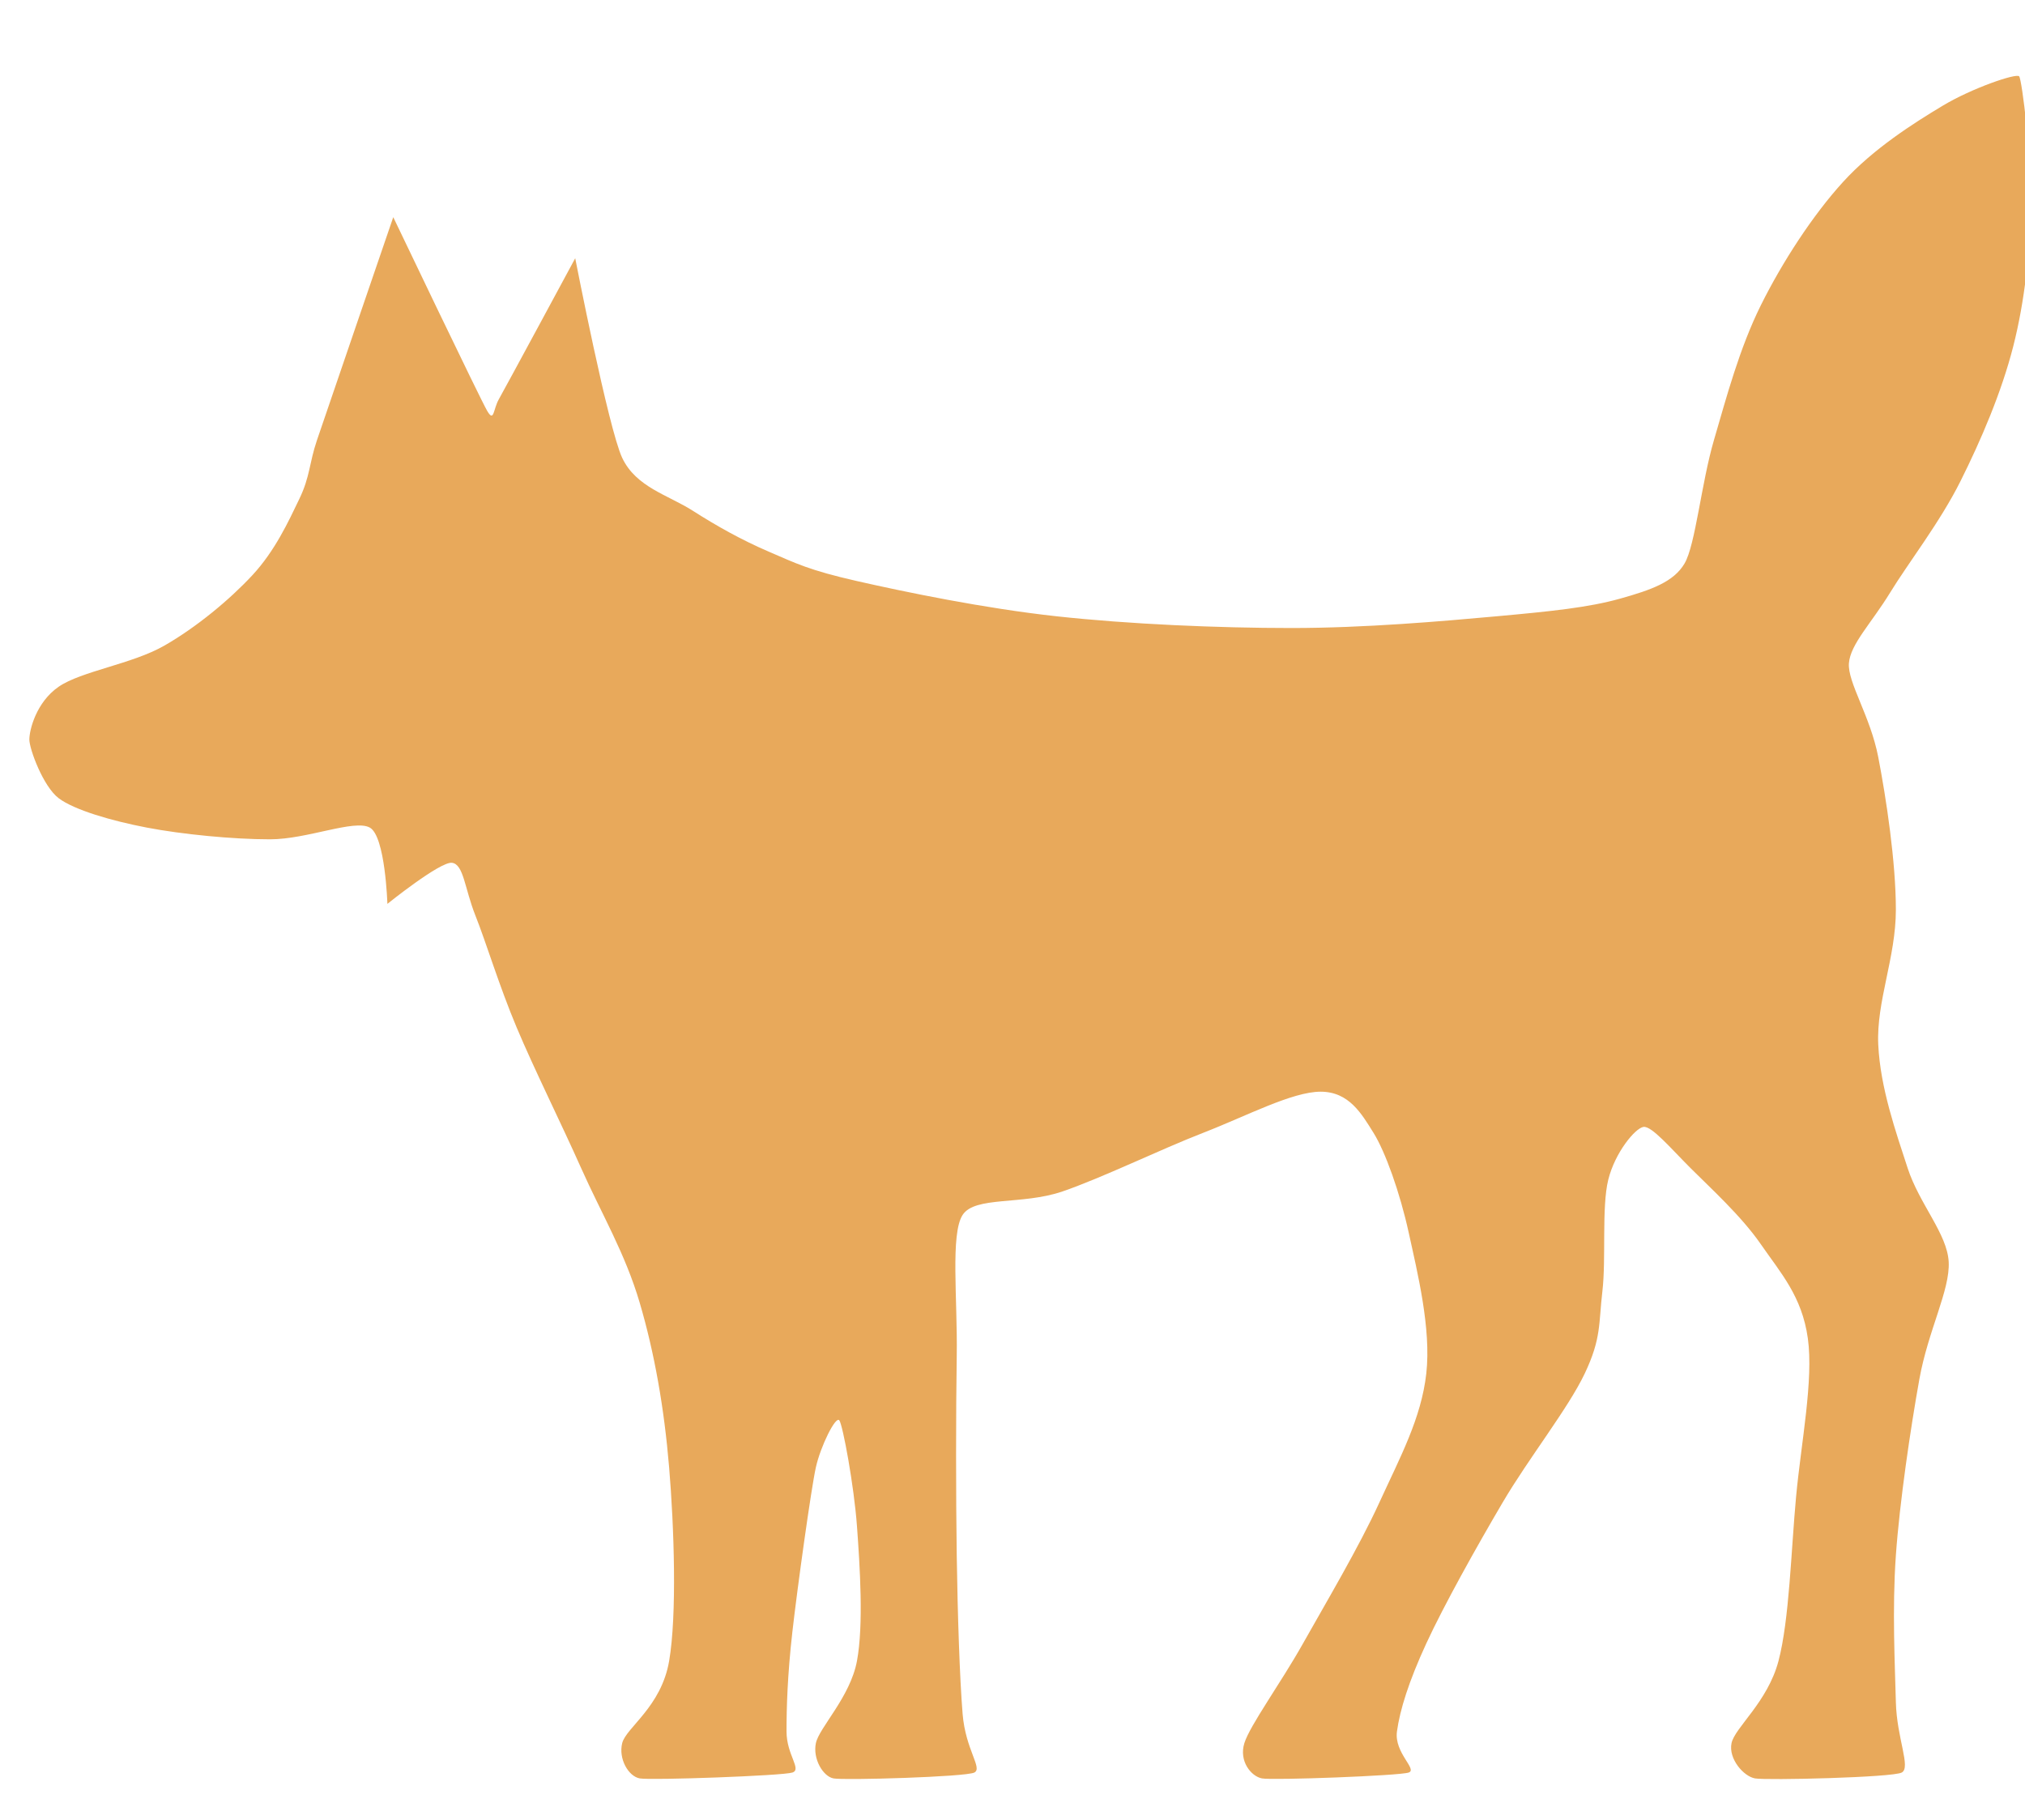
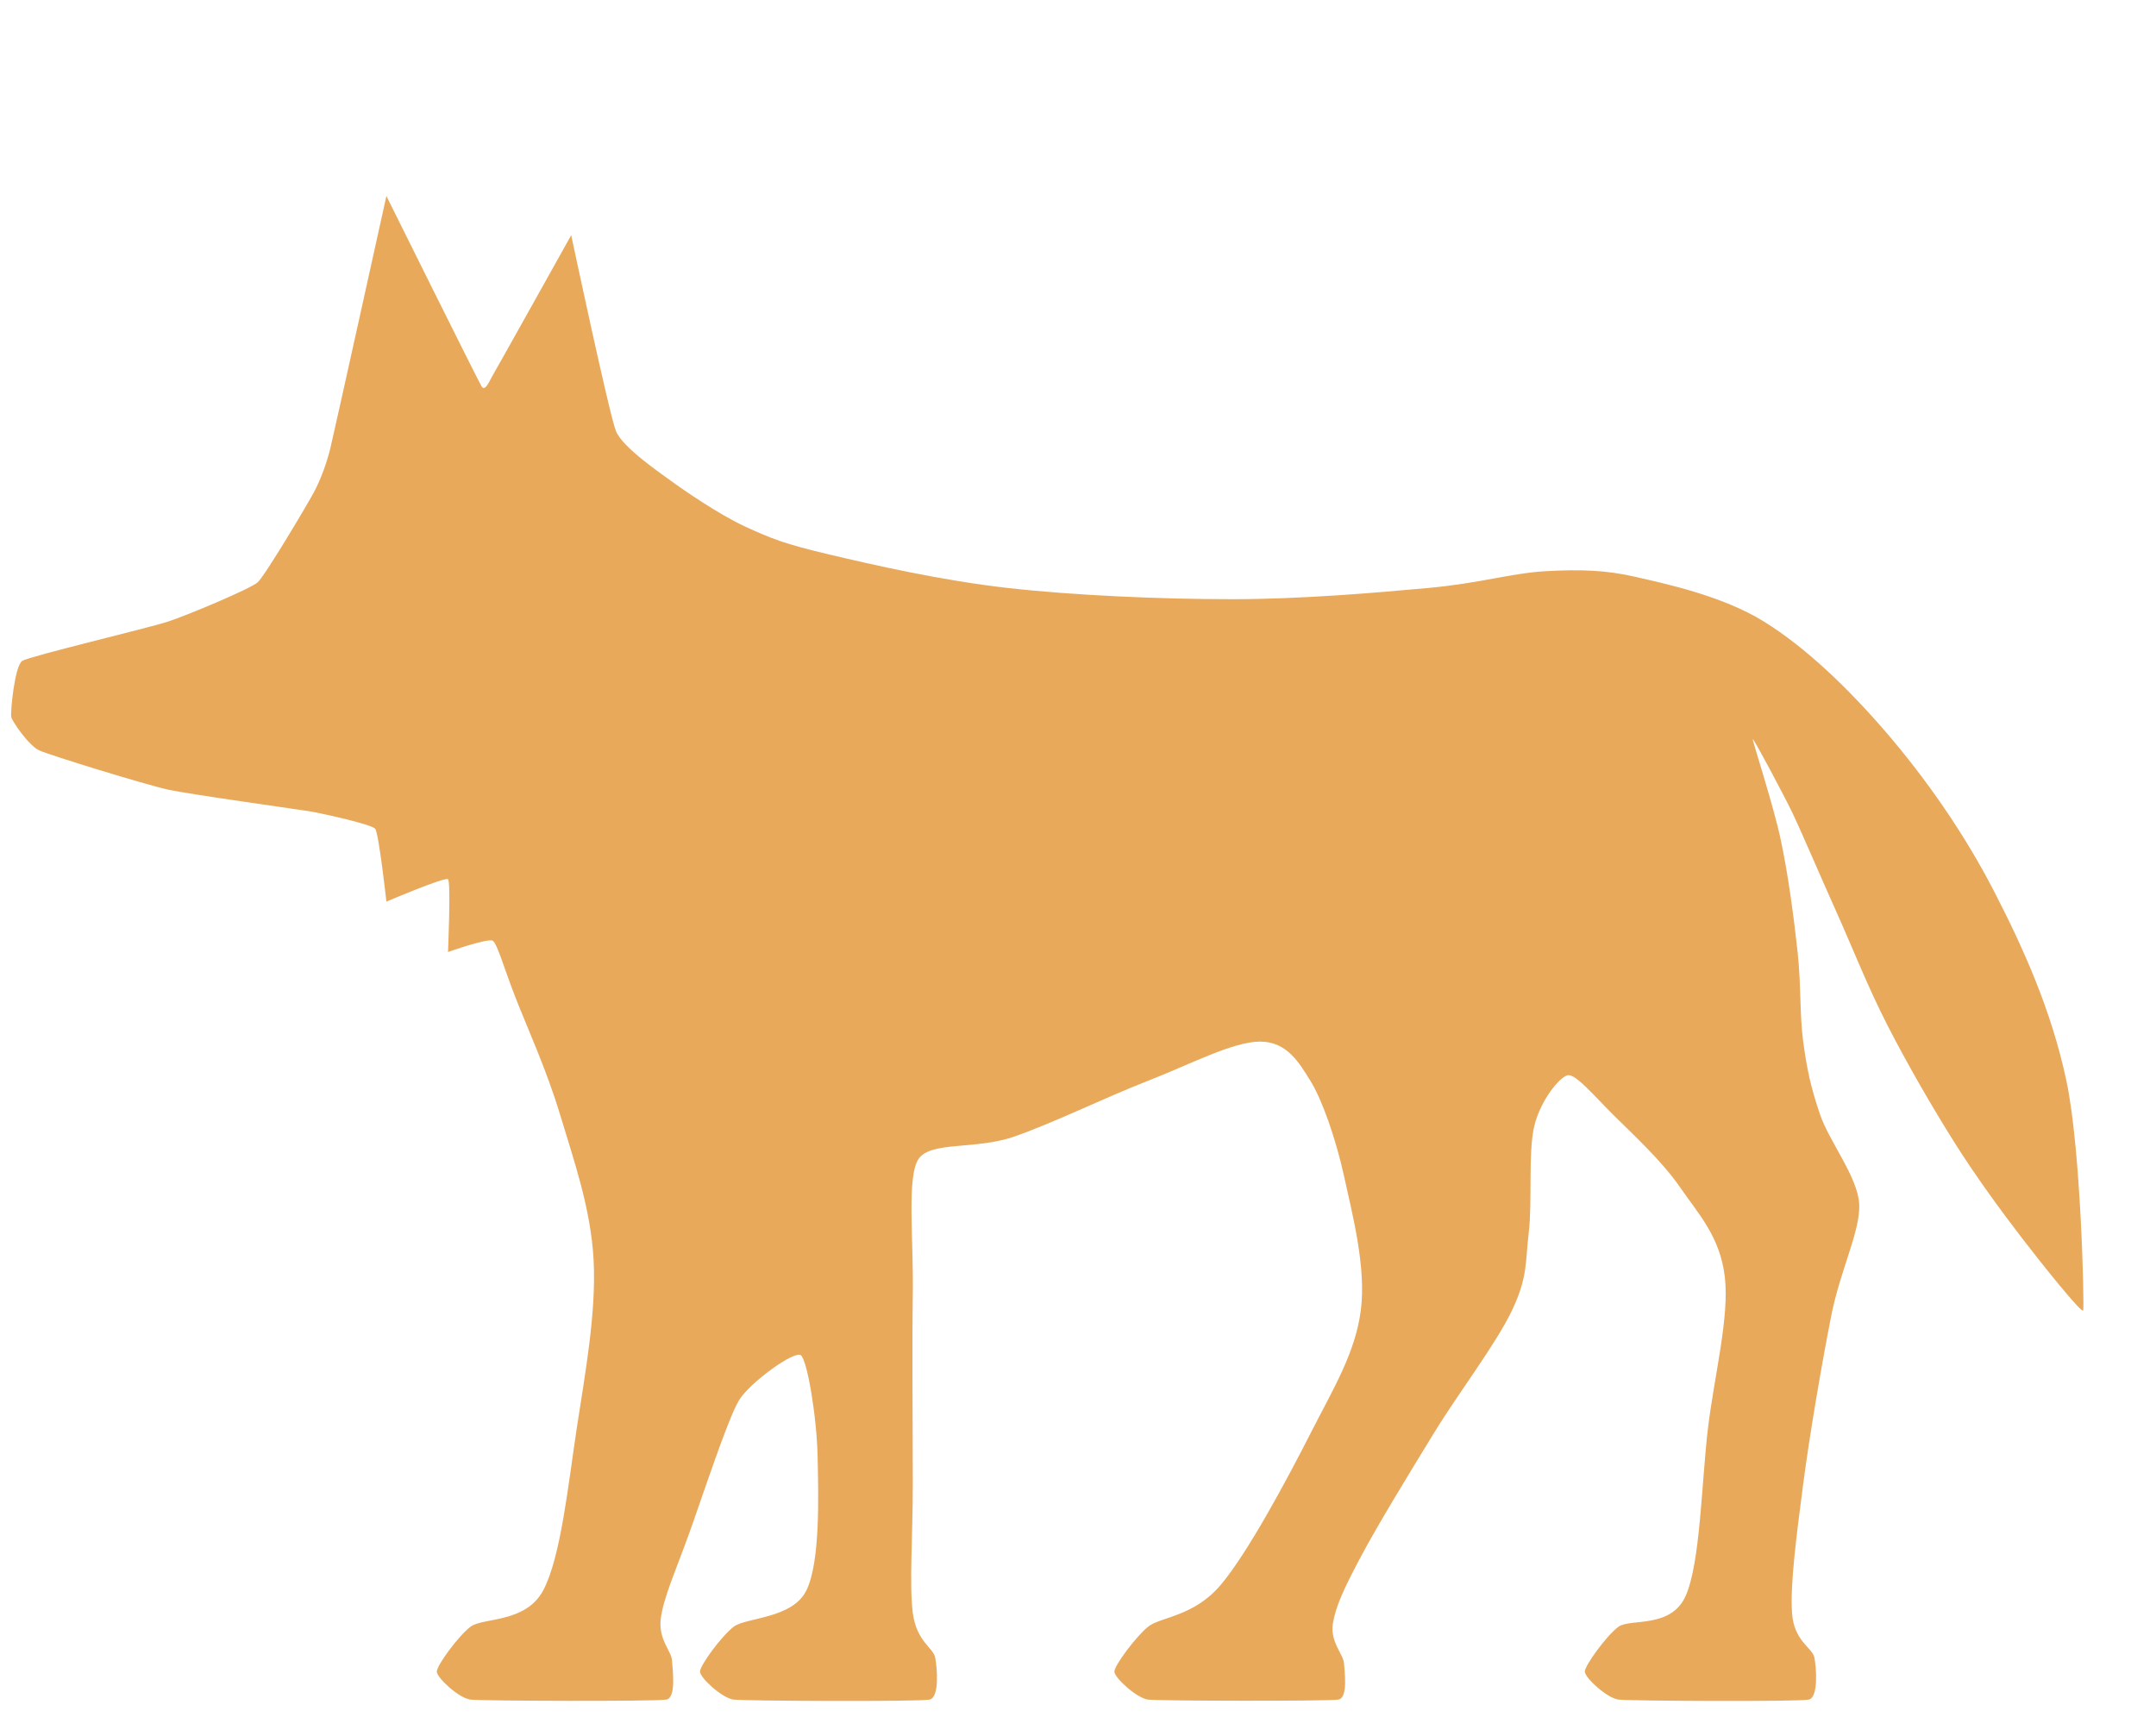
- <svg xmlns="http://www.w3.org/2000/svg" viewBox="0 0 690 620">
-   <path fill="#e8a95b" fill-rule="evenodd" d="M10.0 252.0C10.0 248.8 12.3 239.3 20.0 234.0C27.7 228.7 45.0 226.3 56.0 220.0C67.0 213.7 78.3 204.3 86.0 196.0C93.7 187.7 98.3 177.7 102.0 170.0C105.7 162.3 105.3 158.0 108.0 150.0C110.7 142.0 134.0 74.0 134.0 74.0C134.0 74.0 163.6 135.9 166.0 140.0C168.4 144.1 168.0 139.5 170.0 136.0C172.0 132.5 196.0 88.0 196.0 88.0C196.0 88.0 207.3 146.0 212.0 156.0C216.7 166.0 227.7 168.7 236.0 174.0C244.3 179.3 252.7 184.0 262.0 188.0C271.3 192.0 275.7 194.3 292.0 198.0C308.3 201.7 335.3 207.3 360.0 210.0C384.7 212.7 415.0 214.0 440.0 214.0C465.0 214.0 491.3 211.7 510.0 210.0C528.7 208.3 541.3 207.0 552.0 204.0C562.7 201.0 570.3 198.3 574.0 192.0C577.7 185.7 579.7 164.7 584.0 150.0C588.3 135.3 592.7 118.7 600.0 104.0C607.3 89.3 617.7 73.3 628.0 62.0C638.3 50.7 652.0 42.0 662.0 36.0C672.0 30.0 687.0 24.9 688.0 26.0C689.0 27.1 692.3 54.7 692.0 70.0C691.7 85.3 690.0 102.3 686.0 118.0C682.0 133.7 675.0 150.0 668.0 164.0C661.0 178.0 650.3 191.7 644.0 202.0C637.7 212.3 630.5 219.5 630.0 226.0C629.5 232.5 637.3 244.0 640.0 258.0C642.7 272.0 646.0 293.7 646.0 310.0C646.0 326.3 639.3 341.3 640.0 356.0C640.7 370.7 646.0 385.7 650.0 398.0C654.0 410.3 663.5 420.4 664.0 430.0C664.5 439.6 657.0 453.3 654.0 470.0C651.0 486.7 647.3 511.7 646.0 530.0C644.7 548.3 645.7 567.7 646.0 580.0C646.3 592.3 651.2 602.3 648.0 604.0C644.8 605.7 601.9 606.7 598.0 606.0C594.1 605.3 588.9 599.3 590.0 594.0C591.1 588.7 602.3 580.0 606.0 566.0C609.7 552.0 610.3 528.3 612.0 510.0C613.7 491.7 618.0 470.3 616.0 456.0C614.0 441.7 606.7 433.7 600.0 424.0C593.3 414.3 582.7 404.7 576.0 398.0C569.3 391.3 562.8 383.6 560.0 384.0C557.2 384.4 550.3 392.7 548.0 402.0C545.7 411.3 547.3 429.0 546.0 440.0C544.7 451.0 545.7 456.0 540.0 468.0C534.3 480.0 521.0 496.7 512.0 512.0C503.0 527.3 492.0 547.0 486.0 560.0C480.0 573.0 477.0 582.7 476.0 590.0C475.0 597.3 483.1 602.9 480.0 604.0C476.9 605.1 433.7 606.7 430.0 606.0C426.3 605.3 422.1 600.1 424.0 594.0C425.9 587.9 436.3 573.7 444.0 560.0C451.7 546.3 463.0 527.3 470.0 512.0C477.0 496.7 484.3 483.3 486.0 468.0C487.7 452.7 483.0 433.7 480.0 420.0C477.0 406.3 472.0 392.4 468.0 386.0C464.0 379.6 459.7 372.0 450.0 372.0C440.3 372.0 424.7 380.3 410.0 386.0C395.3 391.7 375.7 401.3 362.0 406.0C348.3 410.7 332.2 407.5 328.0 414.0C323.8 420.5 326.3 442.7 326.0 462.0C325.7 481.3 325.7 509.7 326.0 530.0C326.3 550.3 327.0 571.7 328.0 584.0C329.0 596.3 334.9 602.5 332.0 604.0C329.1 605.5 287.6 606.7 284.0 606.0C280.4 605.3 276.9 599.3 278.0 594.0C279.1 588.7 289.7 578.3 292.0 566.0C294.3 553.7 293.0 533.7 292.0 520.0C291.0 506.3 287.2 485.7 286.0 484.0C284.8 482.3 279.6 492.8 278.0 500.0C276.4 507.2 271.7 541.0 270.0 556.0C268.3 571.0 268.0 582.0 268.0 590.0C268.0 598.0 273.3 602.9 270.0 604.0C266.7 605.1 221.9 606.7 218.0 606.0C214.1 605.3 210.7 599.3 212.0 594.0C213.3 588.7 225.3 581.7 228.0 566.0C230.7 550.3 229.7 520.3 228.0 500.0C226.3 479.7 223.0 461.0 218.0 444.0C213.0 427.0 205.0 413.7 198.0 398.0C191.0 382.3 182.0 364.3 176.0 350.0C170.0 335.7 165.7 321.3 162.0 312.0C158.3 302.7 158.0 294.5 154.0 294.0C150.0 293.5 132.0 308.0 132.0 308.0C132.0 308.0 131.3 284.9 126.0 282.0C120.7 279.1 104.7 286.0 92.0 286.0C79.3 286.0 62.0 284.3 50.0 282.0C38.0 279.7 25.3 276.0 20.0 272.0C14.7 268.0 10.0 255.2 10.0 252.0Z" />
+ <svg xmlns="http://www.w3.org/2000/svg" viewBox="0 0 770 620">
+   <path fill="#e8a95b" fill-rule="evenodd" d="M8.0 236.0C10.8 234.3 53.0 224.3 60.0 222.0C67.0 219.7 89.4 210.3 92.0 208.0C94.6 205.7 109.4 180.8 112.0 176.0C114.6 171.2 116.7 165.3 118.0 160.0C119.3 154.7 138.0 70.0 138.0 70.0C138.0 70.0 170.7 135.9 172.0 138.0C173.3 140.1 174.9 135.8 176.0 134.0C177.1 132.2 204.0 84.0 204.0 84.0C204.0 84.0 217.6 148.1 220.0 154.0C222.4 159.9 236.2 169.2 240.0 172.0C243.8 174.8 256.7 183.7 266.0 188.0C275.3 192.3 280.3 194.3 296.0 198.0C311.7 201.7 336.0 207.3 360.0 210.0C384.0 212.7 415.0 214.0 440.0 214.0C465.0 214.0 491.3 211.7 510.0 210.0C528.7 208.3 539.7 204.7 552.0 204.0C564.3 203.3 573.6 203.6 584.0 206.0C594.4 208.4 615.0 212.7 630.0 222.0C645.0 231.3 660.3 246.0 674.0 262.0C687.7 278.0 701.3 297.3 712.0 318.0C722.7 338.7 732.7 361.0 738.0 386.0C743.3 411.0 744.4 466.6 744.0 468.0C743.6 469.4 728.9 451.0 722.0 442.0C715.1 433.0 706.0 420.7 698.0 408.0C690.0 395.3 681.0 379.7 674.0 366.0C667.0 352.3 661.7 338.7 656.0 326.0C650.3 313.3 643.0 296.2 640.0 290.0C637.0 283.8 626.2 263.5 626.0 264.0C625.8 264.5 633.3 287.3 636.0 300.0C638.7 312.7 640.7 328.0 642.0 340.0C643.3 352.0 642.7 362.3 644.0 372.0C645.3 381.7 646.7 388.3 650.0 398.0C653.3 407.7 663.5 420.4 664.0 430.0C664.5 439.6 657.3 453.3 654.0 470.0C650.7 486.7 646.3 512.3 644.0 530.0C641.7 547.7 639.3 565.7 640.0 576.0C640.7 586.3 647.3 588.4 648.0 592.0C648.7 595.6 649.5 606.2 646.0 607.0C642.5 607.8 582.0 607.5 578.0 607.0C574.0 606.5 566.0 599.2 566.0 597.0C566.0 594.8 573.8 584.1 578.0 581.0C582.2 577.9 596.7 581.8 602.0 570.0C607.3 558.2 607.7 529.0 610.0 510.0C612.3 491.0 617.7 470.3 616.0 456.0C614.3 441.7 606.7 433.7 600.0 424.0C593.3 414.3 582.7 404.7 576.0 398.0C569.3 391.3 562.8 383.6 560.0 384.0C557.2 384.4 550.3 392.7 548.0 402.0C545.7 411.3 547.3 429.0 546.0 440.0C544.7 451.0 545.7 456.0 540.0 468.0C534.3 480.0 521.0 497.3 512.0 512.0C503.0 526.7 492.0 544.7 486.0 556.0C480.0 567.3 477.0 573.7 476.0 580.0C475.0 586.3 479.8 590.9 480.0 594.0C480.2 597.1 481.5 606.4 478.0 607.0C474.5 607.6 414.0 607.5 410.0 607.0C406.0 606.5 398.0 599.2 398.0 597.0C398.0 594.8 405.6 584.6 410.0 581.0C414.4 577.4 426.3 577.5 436.0 566.0C445.7 554.5 459.7 528.3 468.0 512.0C476.3 495.7 484.0 483.3 486.0 468.0C488.0 452.7 483.0 433.7 480.0 420.0C477.0 406.3 472.0 392.4 468.0 386.0C464.0 379.6 459.7 372.0 450.0 372.0C440.3 372.0 424.7 380.3 410.0 386.0C395.3 391.7 375.7 401.3 362.0 406.0C348.3 410.7 332.2 407.5 328.0 414.0C323.8 420.5 326.3 442.7 326.0 462.0C325.7 481.3 326.0 511.0 326.0 530.0C326.0 549.0 324.7 565.7 326.0 576.0C327.3 586.3 333.3 588.4 334.0 592.0C334.7 595.6 335.6 606.2 332.0 607.0C328.4 607.8 266.1 607.5 262.0 607.0C257.9 606.5 250.0 599.2 250.0 597.0C250.0 594.8 257.6 584.4 262.0 581.0C266.4 577.6 283.0 578.2 288.0 568.0C293.0 557.8 292.3 534.0 292.0 520.0C291.7 506.0 288.3 485.7 286.0 484.0C283.7 482.3 268.0 493.6 264.0 500.0C260.0 506.4 250.7 535.0 246.0 548.0C241.3 561.0 237.0 570.5 236.0 578.0C235.0 585.5 239.8 589.6 240.0 593.0C240.2 596.4 241.6 606.3 238.0 607.0C234.4 607.7 172.1 607.5 168.0 607.0C163.9 606.5 156.0 599.2 156.0 597.0C156.0 594.8 163.6 584.4 168.0 581.0C172.4 577.6 187.7 579.8 194.0 568.0C200.3 556.2 203.0 529.7 206.0 510.0C209.0 490.3 213.0 468.7 212.0 450.0C211.0 431.3 204.7 413.7 200.0 398.0C195.3 382.3 188.0 366.3 184.0 356.0C180.0 345.7 177.6 337.1 176.0 336.0C174.4 334.9 160.0 340.0 160.0 340.0C160.0 340.0 161.1 314.9 160.0 314.0C158.9 313.1 138.0 322.0 138.0 322.0C138.0 322.0 135.3 297.6 134.0 296.0C132.7 294.4 115.7 290.7 112.0 290.0C108.3 289.3 68.2 283.8 60.0 282.0C51.8 280.2 17.7 269.7 14.0 268.0C10.3 266.3 4.3 257.6 4.0 256.0C3.7 254.4 5.2 237.7 8.0 236.0Z" />
</svg>
